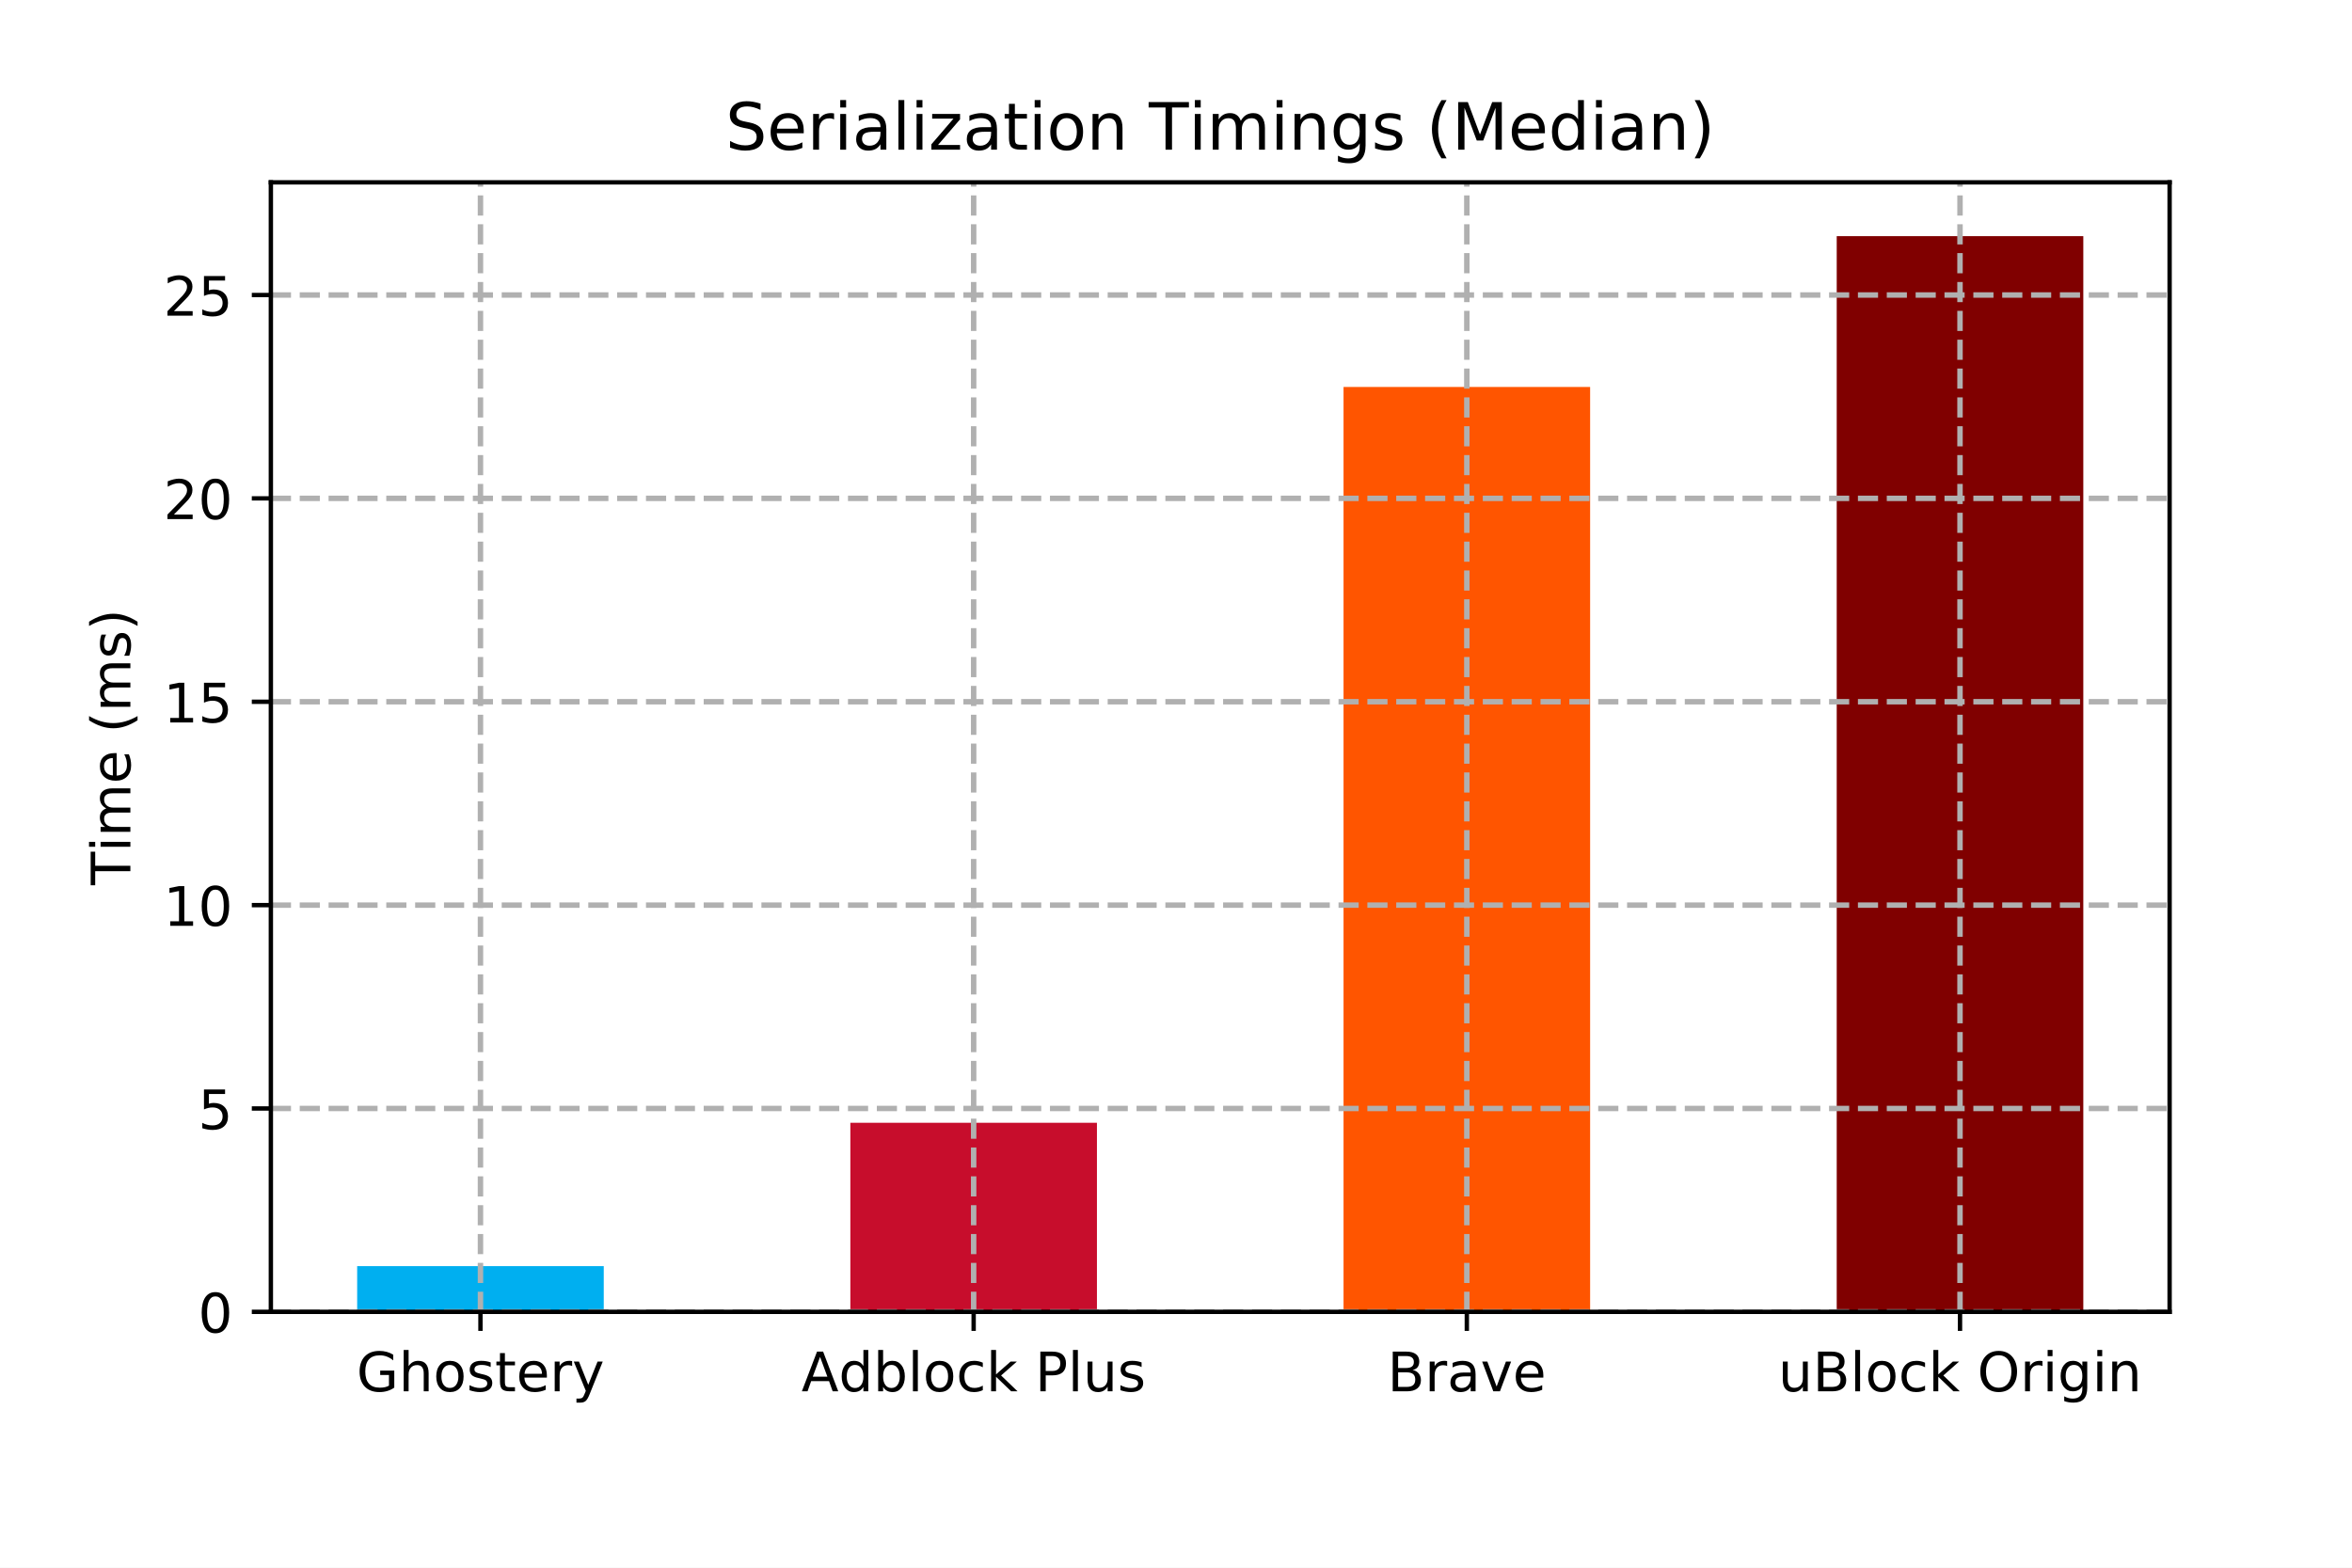
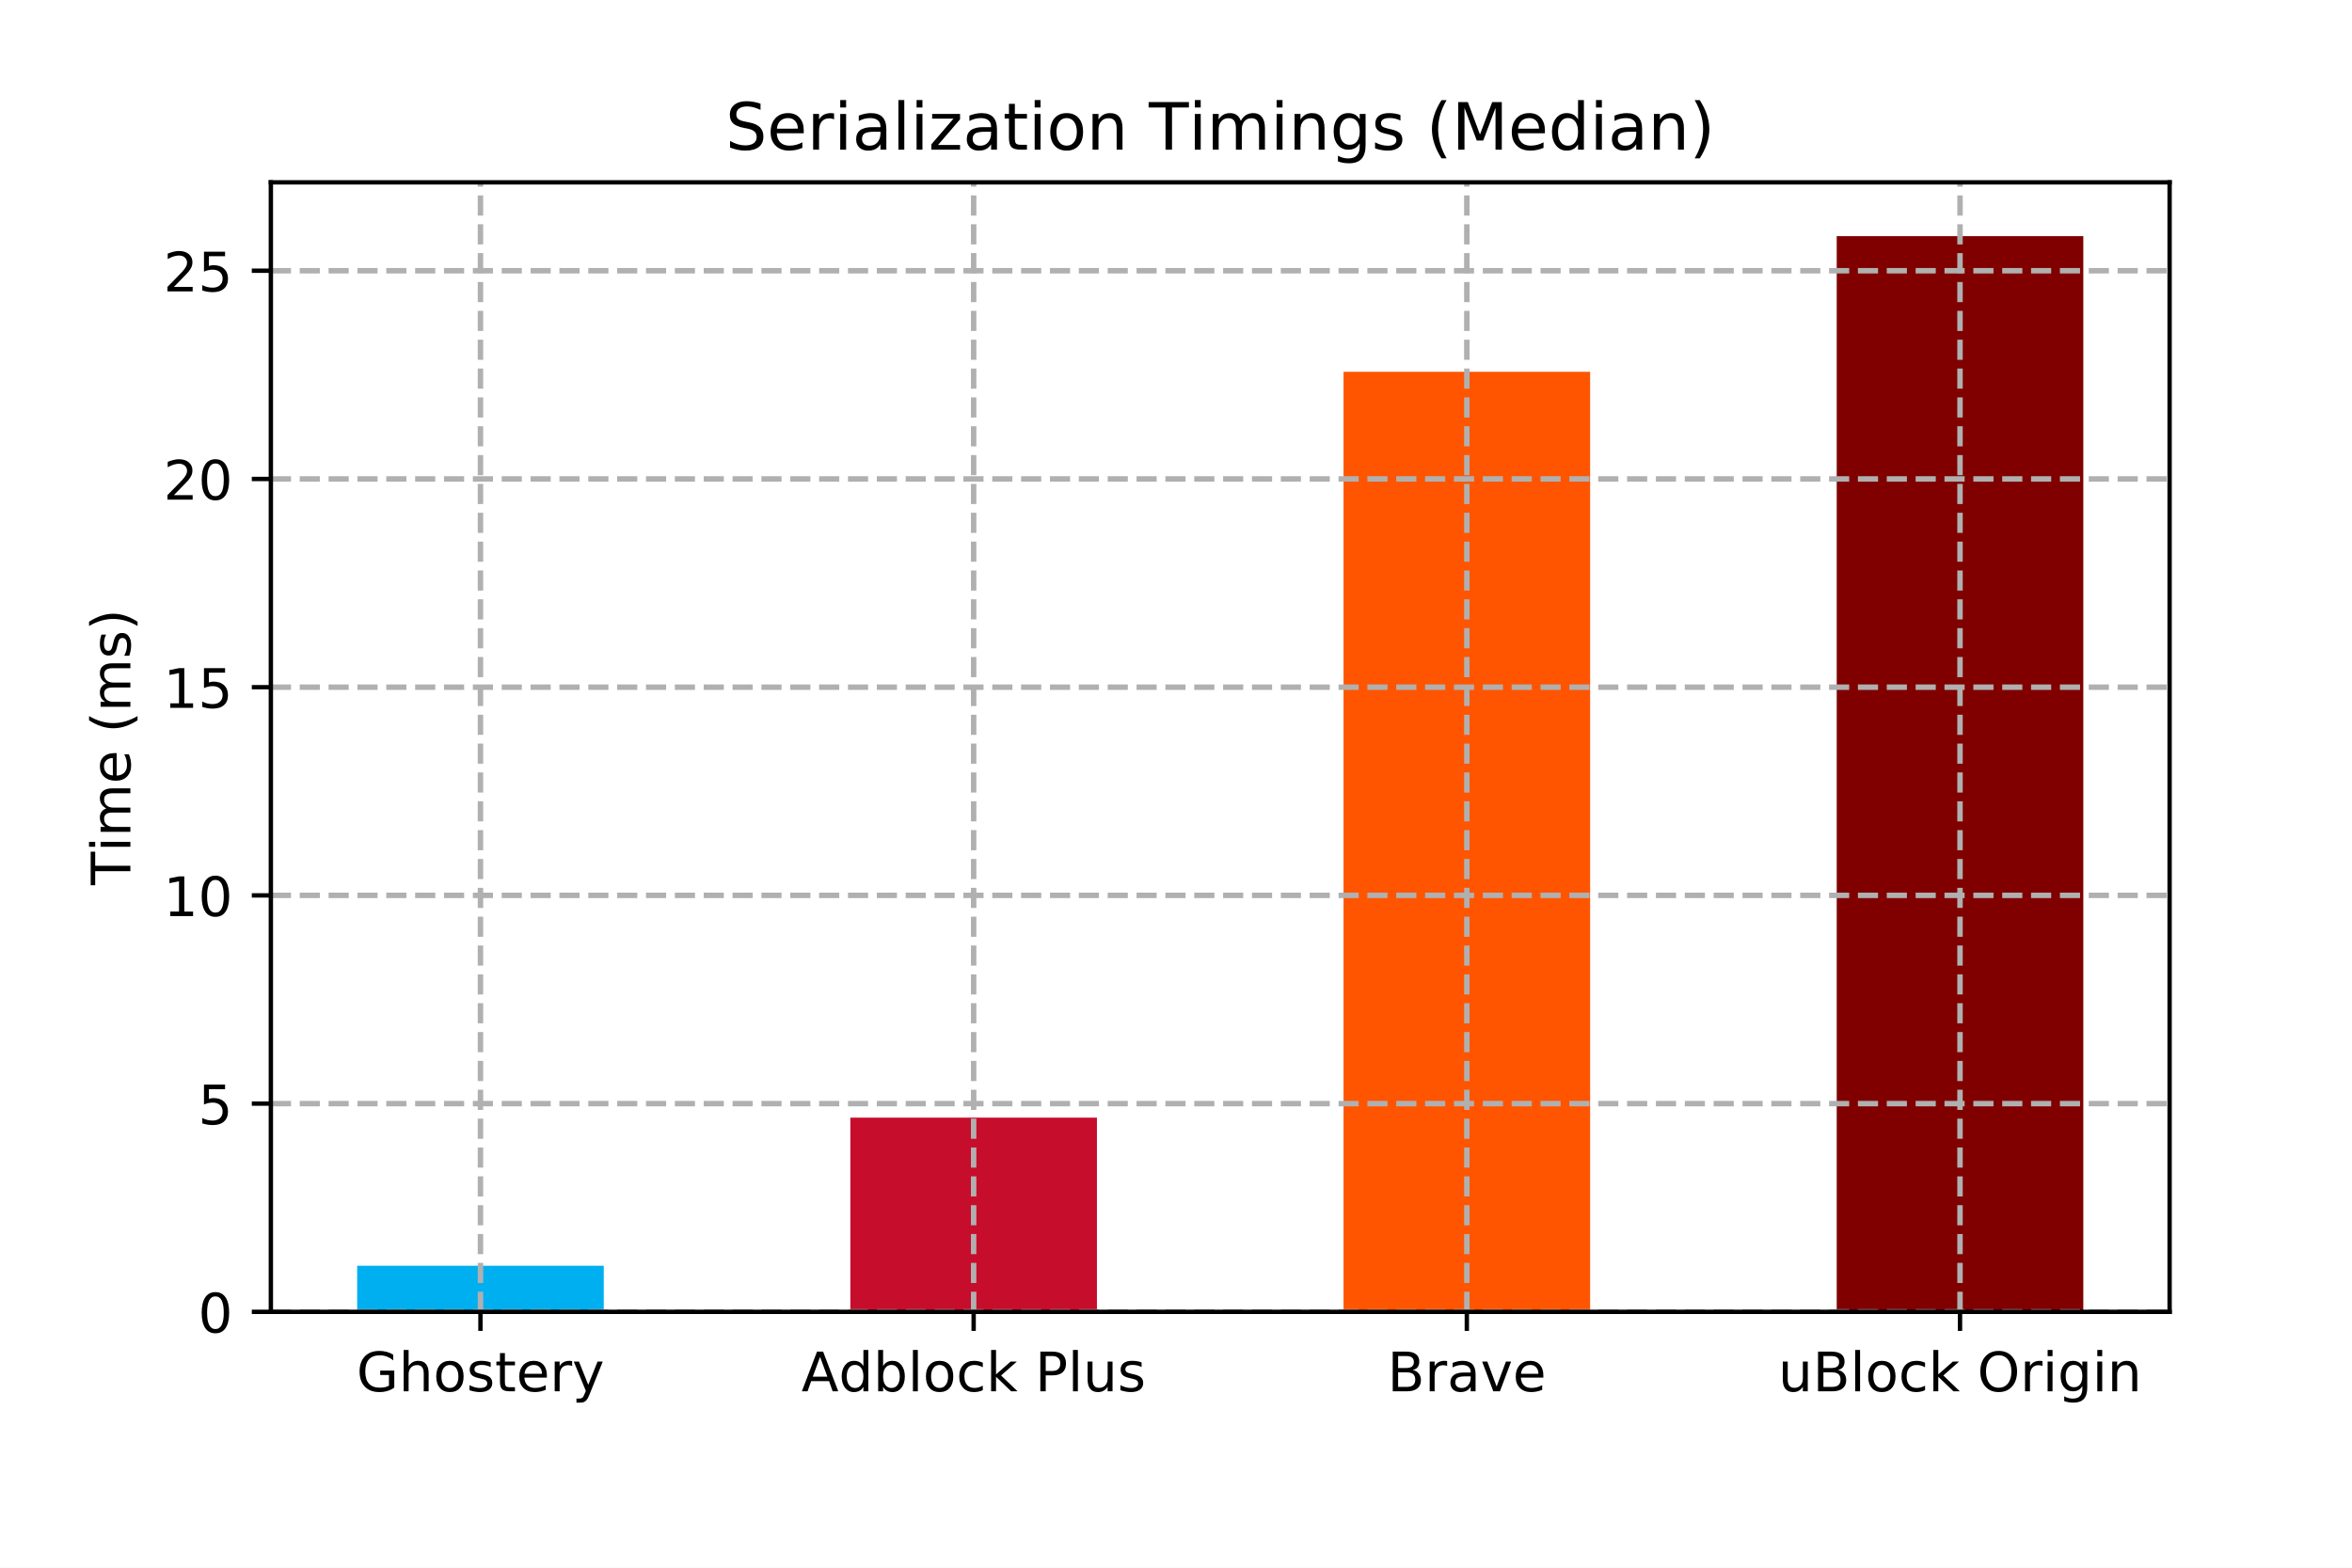
<svg xmlns="http://www.w3.org/2000/svg" xmlns:xlink="http://www.w3.org/1999/xlink" height="288pt" version="1.1" viewBox="0 0 432 288" width="432pt">
  <defs>
    <style type="text/css">
*{stroke-linecap:butt;stroke-linejoin:round;}
  </style>
  </defs>
  <g id="figure_1">
    <g id="patch_1">
      <path d="M 0 288  L 432 288  L 432 0  L 0 0  z " style="fill:#ffffff;" />
    </g>
    <g id="axes_1">
      <g id="patch_2">
        <path d="M 49.75 241  L 398.5 241  L 398.5 33.5  L 49.75 33.5  z " style="fill:#ffffff;" />
      </g>
      <g id="patch_3">
-         <path clip-path="url(#p0d533e120e)" d="M 65.602 241  L 110.894 241  L 110.894 232.597  L 65.602 232.597  z " style="fill:#00aff0;" />
+         <path clip-path="url(#p3ca92e877d)" d="M 65.602 241  L 110.894 241  L 110.894 232.537  L 65.602 232.537  z " style="fill:#00aff0;" />
      </g>
      <g id="patch_4">
-         <path clip-path="url(#p0d533e120e)" d="M 156.187 241  L 201.479 241  L 201.479 206.265  L 156.187 206.265  z " style="fill:#c70d2c;" />
+         <path clip-path="url(#p3ca92e877d)" d="M 156.187 241  L 201.479 241  L 201.479 205.325  L 156.187 205.325  z " style="fill:#c70d2c;" />
      </g>
      <g id="patch_5">
-         <path clip-path="url(#p0d533e120e)" d="M 246.771 241  L 292.063 241  L 292.063 71.087  L 246.771 71.087  z " style="fill:#ff5500;" />
+         <path clip-path="url(#p3ca92e877d)" d="M 246.771 241  L 292.063 241  L 292.063 68.305  L 246.771 68.305  z " style="fill:#ff5500;" />
      </g>
      <g id="patch_6">
-         <path clip-path="url(#p0d533e120e)" d="M 337.356 241  L 382.648 241  L 382.648 43.381  L 337.356 43.381  z " style="fill:#800000;" />
+         <path clip-path="url(#p3ca92e877d)" d="M 337.356 241  L 382.648 241  L 382.648 43.381  L 337.356 43.381  z " style="fill:#800000;" />
      </g>
      <g id="matplotlib.axis_1">
        <g id="xtick_1">
          <g id="line2d_1">
-             <path clip-path="url(#p0d533e120e)" d="M 88.248 241  L 88.248 33.5  " style="fill:none;stroke:#b0b0b0;stroke-dasharray:3.7,1.6;stroke-dashoffset:0;" />
+             <path clip-path="url(#p3ca92e877d)" d="M 88.248 241  L 88.248 33.5  " style="fill:none;stroke:#b0b0b0;stroke-dasharray:3.7,1.6;stroke-dashoffset:0;" />
          </g>
          <g id="line2d_2">
            <defs>
-               <path d="M 0 0  L 0 3.5  " id="m488ea4b792" style="stroke:#000000;stroke-width:0.8;" />
-             </defs>
-             <g>
-               <use style="stroke:#000000;stroke-width:0.8;" x="88.248" xlink:href="#m488ea4b792" y="241" />
+               <path d="M 0 0  L 0 3.5  " id="m339698149e" style="stroke:#000000;stroke-width:0.8;" />
+             </defs>
+             <g>
+               <use style="stroke:#000000;stroke-width:0.8;" x="88.248" xlink:href="#m339698149e" y="241" />
            </g>
          </g>
          <g id="text_1">
            <defs>
              <path d="M 59.516 10.406  L 59.516 29.984  L 43.406 29.984  L 43.406 38.094  L 69.281 38.094  L 69.281 6.781  Q 63.578 2.734 56.688 0.656  Q 49.812 -1.422 42 -1.422  Q 24.906 -1.422 15.25 8.562  Q 5.609 18.562 5.609 36.375  Q 5.609 54.25 15.25 64.234  Q 24.906 74.219 42 74.219  Q 49.125 74.219 55.547 72.453  Q 61.969 70.703 67.391 67.281  L 67.391 56.781  Q 61.922 61.422 55.766 63.766  Q 49.609 66.109 42.828 66.109  Q 29.438 66.109 22.719 58.641  Q 16.016 51.172 16.016 36.375  Q 16.016 21.625 22.719 14.156  Q 29.438 6.688 42.828 6.688  Q 48.047 6.688 52.141 7.594  Q 56.25 8.5 59.516 10.406  z " id="DejaVuSans-71" />
              <path d="M 54.891 33.016  L 54.891 0  L 45.906 0  L 45.906 32.719  Q 45.906 40.484 42.875 44.328  Q 39.844 48.188 33.797 48.188  Q 26.516 48.188 22.312 43.547  Q 18.109 38.922 18.109 30.906  L 18.109 0  L 9.078 0  L 9.078 75.984  L 18.109 75.984  L 18.109 46.188  Q 21.344 51.125 25.703 53.562  Q 30.078 56 35.797 56  Q 45.219 56 50.047 50.172  Q 54.891 44.344 54.891 33.016  z " id="DejaVuSans-104" />
              <path d="M 30.609 48.391  Q 23.391 48.391 19.188 42.75  Q 14.984 37.109 14.984 27.297  Q 14.984 17.484 19.156 11.844  Q 23.344 6.203 30.609 6.203  Q 37.797 6.203 41.984 11.859  Q 46.188 17.531 46.188 27.297  Q 46.188 37.016 41.984 42.703  Q 37.797 48.391 30.609 48.391  z M 30.609 56  Q 42.328 56 49.016 48.375  Q 55.719 40.766 55.719 27.297  Q 55.719 13.875 49.016 6.219  Q 42.328 -1.422 30.609 -1.422  Q 18.844 -1.422 12.172 6.219  Q 5.516 13.875 5.516 27.297  Q 5.516 40.766 12.172 48.375  Q 18.844 56 30.609 56  z " id="DejaVuSans-111" />
              <path d="M 44.281 53.078  L 44.281 44.578  Q 40.484 46.531 36.375 47.5  Q 32.281 48.484 27.875 48.484  Q 21.188 48.484 17.844 46.438  Q 14.5 44.391 14.5 40.281  Q 14.5 37.156 16.891 35.375  Q 19.281 33.594 26.516 31.984  L 29.594 31.297  Q 39.156 29.25 43.188 25.516  Q 47.219 21.781 47.219 15.094  Q 47.219 7.469 41.188 3.016  Q 35.156 -1.422 24.609 -1.422  Q 20.219 -1.422 15.453 -0.562  Q 10.688 0.297 5.422 2  L 5.422 11.281  Q 10.406 8.688 15.234 7.391  Q 20.062 6.109 24.812 6.109  Q 31.156 6.109 34.562 8.281  Q 37.984 10.453 37.984 14.406  Q 37.984 18.062 35.516 20.016  Q 33.062 21.969 24.703 23.781  L 21.578 24.516  Q 13.234 26.266 9.516 29.906  Q 5.812 33.547 5.812 39.891  Q 5.812 47.609 11.281 51.797  Q 16.75 56 26.812 56  Q 31.781 56 36.172 55.266  Q 40.578 54.547 44.281 53.078  z " id="DejaVuSans-115" />
              <path d="M 18.312 70.219  L 18.312 54.688  L 36.812 54.688  L 36.812 47.703  L 18.312 47.703  L 18.312 18.016  Q 18.312 11.328 20.141 9.422  Q 21.969 7.516 27.594 7.516  L 36.812 7.516  L 36.812 0  L 27.594 0  Q 17.188 0 13.234 3.875  Q 9.281 7.766 9.281 18.016  L 9.281 47.703  L 2.688 47.703  L 2.688 54.688  L 9.281 54.688  L 9.281 70.219  z " id="DejaVuSans-116" />
              <path d="M 56.203 29.594  L 56.203 25.203  L 14.891 25.203  Q 15.484 15.922 20.484 11.062  Q 25.484 6.203 34.422 6.203  Q 39.594 6.203 44.453 7.469  Q 49.312 8.734 54.109 11.281  L 54.109 2.781  Q 49.266 0.734 44.188 -0.344  Q 39.109 -1.422 33.891 -1.422  Q 20.797 -1.422 13.156 6.188  Q 5.516 13.812 5.516 26.812  Q 5.516 40.234 12.766 48.109  Q 20.016 56 32.328 56  Q 43.359 56 49.781 48.891  Q 56.203 41.797 56.203 29.594  z M 47.219 32.234  Q 47.125 39.594 43.094 43.984  Q 39.062 48.391 32.422 48.391  Q 24.906 48.391 20.391 44.141  Q 15.875 39.891 15.188 32.172  z " id="DejaVuSans-101" />
              <path d="M 41.109 46.297  Q 39.594 47.172 37.812 47.578  Q 36.031 48 33.891 48  Q 26.266 48 22.188 43.047  Q 18.109 38.094 18.109 28.812  L 18.109 0  L 9.078 0  L 9.078 54.688  L 18.109 54.688  L 18.109 46.188  Q 20.953 51.172 25.484 53.578  Q 30.031 56 36.531 56  Q 37.453 56 38.578 55.875  Q 39.703 55.766 41.062 55.516  z " id="DejaVuSans-114" />
              <path d="M 32.172 -5.078  Q 28.375 -14.844 24.75 -17.812  Q 21.141 -20.797 15.094 -20.797  L 7.906 -20.797  L 7.906 -13.281  L 13.188 -13.281  Q 16.891 -13.281 18.938 -11.516  Q 21 -9.766 23.484 -3.219  L 25.094 0.875  L 2.984 54.688  L 12.5 54.688  L 29.594 11.922  L 46.688 54.688  L 56.203 54.688  z " id="DejaVuSans-121" />
            </defs>
            <g transform="translate(65.48978 255.5984)scale(0.1 -0.1)">
              <use xlink:href="#DejaVuSans-71" />
              <use x="77.49" xlink:href="#DejaVuSans-104" />
              <use x="140.869" xlink:href="#DejaVuSans-111" />
              <use x="202.051" xlink:href="#DejaVuSans-115" />
              <use x="254.15" xlink:href="#DejaVuSans-116" />
              <use x="293.359" xlink:href="#DejaVuSans-101" />
              <use x="354.883" xlink:href="#DejaVuSans-114" />
              <use x="395.996" xlink:href="#DejaVuSans-121" />
            </g>
          </g>
        </g>
        <g id="xtick_2">
          <g id="line2d_3">
-             <path clip-path="url(#p0d533e120e)" d="M 178.833 241  L 178.833 33.5  " style="fill:none;stroke:#b0b0b0;stroke-dasharray:3.7,1.6;stroke-dashoffset:0;" />
+             <path clip-path="url(#p3ca92e877d)" d="M 178.833 241  L 178.833 33.5  " style="fill:none;stroke:#b0b0b0;stroke-dasharray:3.7,1.6;stroke-dashoffset:0;" />
          </g>
          <g id="line2d_4">
            <g>
-               <use style="stroke:#000000;stroke-width:0.8;" x="178.833" xlink:href="#m488ea4b792" y="241" />
+               <use style="stroke:#000000;stroke-width:0.8;" x="178.833" xlink:href="#m339698149e" y="241" />
            </g>
          </g>
          <g id="text_2">
            <defs>
              <path d="M 34.188 63.188  L 20.797 26.906  L 47.609 26.906  z M 28.609 72.906  L 39.797 72.906  L 67.578 0  L 57.328 0  L 50.688 18.703  L 17.828 18.703  L 11.188 0  L 0.781 0  z " id="DejaVuSans-65" />
              <path d="M 45.406 46.391  L 45.406 75.984  L 54.391 75.984  L 54.391 0  L 45.406 0  L 45.406 8.203  Q 42.578 3.328 38.25 0.953  Q 33.938 -1.422 27.875 -1.422  Q 17.969 -1.422 11.734 6.484  Q 5.516 14.406 5.516 27.297  Q 5.516 40.188 11.734 48.094  Q 17.969 56 27.875 56  Q 33.938 56 38.25 53.625  Q 42.578 51.266 45.406 46.391  z M 14.797 27.297  Q 14.797 17.391 18.875 11.75  Q 22.953 6.109 30.078 6.109  Q 37.203 6.109 41.297 11.75  Q 45.406 17.391 45.406 27.297  Q 45.406 37.203 41.297 42.844  Q 37.203 48.484 30.078 48.484  Q 22.953 48.484 18.875 42.844  Q 14.797 37.203 14.797 27.297  z " id="DejaVuSans-100" />
              <path d="M 48.688 27.297  Q 48.688 37.203 44.609 42.844  Q 40.531 48.484 33.406 48.484  Q 26.266 48.484 22.188 42.844  Q 18.109 37.203 18.109 27.297  Q 18.109 17.391 22.188 11.75  Q 26.266 6.109 33.406 6.109  Q 40.531 6.109 44.609 11.75  Q 48.688 17.391 48.688 27.297  z M 18.109 46.391  Q 20.953 51.266 25.266 53.625  Q 29.594 56 35.594 56  Q 45.562 56 51.781 48.094  Q 58.016 40.188 58.016 27.297  Q 58.016 14.406 51.781 6.484  Q 45.562 -1.422 35.594 -1.422  Q 29.594 -1.422 25.266 0.953  Q 20.953 3.328 18.109 8.203  L 18.109 0  L 9.078 0  L 9.078 75.984  L 18.109 75.984  z " id="DejaVuSans-98" />
              <path d="M 9.422 75.984  L 18.406 75.984  L 18.406 0  L 9.422 0  z " id="DejaVuSans-108" />
              <path d="M 48.781 52.594  L 48.781 44.188  Q 44.969 46.297 41.141 47.344  Q 37.312 48.391 33.406 48.391  Q 24.656 48.391 19.812 42.844  Q 14.984 37.312 14.984 27.297  Q 14.984 17.281 19.812 11.734  Q 24.656 6.203 33.406 6.203  Q 37.312 6.203 41.141 7.25  Q 44.969 8.297 48.781 10.406  L 48.781 2.094  Q 45.016 0.344 40.984 -0.531  Q 36.969 -1.422 32.422 -1.422  Q 20.062 -1.422 12.781 6.344  Q 5.516 14.109 5.516 27.297  Q 5.516 40.672 12.859 48.328  Q 20.219 56 33.016 56  Q 37.156 56 41.109 55.141  Q 45.062 54.297 48.781 52.594  z " id="DejaVuSans-99" />
              <path d="M 9.078 75.984  L 18.109 75.984  L 18.109 31.109  L 44.922 54.688  L 56.391 54.688  L 27.391 29.109  L 57.625 0  L 45.906 0  L 18.109 26.703  L 18.109 0  L 9.078 0  z " id="DejaVuSans-107" />
              <path id="DejaVuSans-32" />
              <path d="M 19.672 64.797  L 19.672 37.406  L 32.078 37.406  Q 38.969 37.406 42.719 40.969  Q 46.484 44.531 46.484 51.125  Q 46.484 57.672 42.719 61.234  Q 38.969 64.797 32.078 64.797  z M 9.812 72.906  L 32.078 72.906  Q 44.344 72.906 50.609 67.359  Q 56.891 61.812 56.891 51.125  Q 56.891 40.328 50.609 34.812  Q 44.344 29.297 32.078 29.297  L 19.672 29.297  L 19.672 0  L 9.812 0  z " id="DejaVuSans-80" />
              <path d="M 8.5 21.578  L 8.5 54.688  L 17.484 54.688  L 17.484 21.922  Q 17.484 14.156 20.5 10.266  Q 23.531 6.391 29.594 6.391  Q 36.859 6.391 41.078 11.031  Q 45.312 15.672 45.312 23.688  L 45.312 54.688  L 54.297 54.688  L 54.297 0  L 45.312 0  L 45.312 8.406  Q 42.047 3.422 37.719 1  Q 33.406 -1.422 27.688 -1.422  Q 18.266 -1.422 13.375 4.438  Q 8.5 10.297 8.5 21.578  z M 31.109 56  z " id="DejaVuSans-117" />
            </defs>
            <g transform="translate(147.2054 255.5984)scale(0.1 -0.1)">
              <use xlink:href="#DejaVuSans-65" />
              <use x="68.393" xlink:href="#DejaVuSans-100" />
              <use x="131.869" xlink:href="#DejaVuSans-98" />
              <use x="195.346" xlink:href="#DejaVuSans-108" />
              <use x="223.129" xlink:href="#DejaVuSans-111" />
              <use x="284.311" xlink:href="#DejaVuSans-99" />
              <use x="339.291" xlink:href="#DejaVuSans-107" />
              <use x="397.201" xlink:href="#DejaVuSans-32" />
              <use x="428.988" xlink:href="#DejaVuSans-80" />
              <use x="489.291" xlink:href="#DejaVuSans-108" />
              <use x="517.074" xlink:href="#DejaVuSans-117" />
              <use x="580.453" xlink:href="#DejaVuSans-115" />
            </g>
          </g>
        </g>
        <g id="xtick_3">
          <g id="line2d_5">
-             <path clip-path="url(#p0d533e120e)" d="M 269.417 241  L 269.417 33.5  " style="fill:none;stroke:#b0b0b0;stroke-dasharray:3.7,1.6;stroke-dashoffset:0;" />
+             <path clip-path="url(#p3ca92e877d)" d="M 269.417 241  L 269.417 33.5  " style="fill:none;stroke:#b0b0b0;stroke-dasharray:3.7,1.6;stroke-dashoffset:0;" />
          </g>
          <g id="line2d_6">
            <g>
-               <use style="stroke:#000000;stroke-width:0.8;" x="269.417" xlink:href="#m488ea4b792" y="241" />
+               <use style="stroke:#000000;stroke-width:0.8;" x="269.417" xlink:href="#m339698149e" y="241" />
            </g>
          </g>
          <g id="text_3">
            <defs>
              <path d="M 19.672 34.812  L 19.672 8.109  L 35.5 8.109  Q 43.453 8.109 47.281 11.406  Q 51.125 14.703 51.125 21.484  Q 51.125 28.328 47.281 31.562  Q 43.453 34.812 35.5 34.812  z M 19.672 64.797  L 19.672 42.828  L 34.281 42.828  Q 41.5 42.828 45.031 45.531  Q 48.578 48.25 48.578 53.812  Q 48.578 59.328 45.031 62.062  Q 41.5 64.797 34.281 64.797  z M 9.812 72.906  L 35.016 72.906  Q 46.297 72.906 52.391 68.219  Q 58.5 63.531 58.5 54.891  Q 58.5 48.188 55.375 44.234  Q 52.25 40.281 46.188 39.312  Q 53.469 37.75 57.5 32.781  Q 61.531 27.828 61.531 20.406  Q 61.531 10.641 54.891 5.312  Q 48.25 0 35.984 0  L 9.812 0  z " id="DejaVuSans-66" />
              <path d="M 34.281 27.484  Q 23.391 27.484 19.188 25  Q 14.984 22.516 14.984 16.5  Q 14.984 11.719 18.141 8.906  Q 21.297 6.109 26.703 6.109  Q 34.188 6.109 38.703 11.406  Q 43.219 16.703 43.219 25.484  L 43.219 27.484  z M 52.203 31.203  L 52.203 0  L 43.219 0  L 43.219 8.297  Q 40.141 3.328 35.547 0.953  Q 30.953 -1.422 24.312 -1.422  Q 15.922 -1.422 10.953 3.297  Q 6 8.016 6 15.922  Q 6 25.141 12.172 29.828  Q 18.359 34.516 30.609 34.516  L 43.219 34.516  L 43.219 35.406  Q 43.219 41.609 39.141 45  Q 35.062 48.391 27.688 48.391  Q 23 48.391 18.547 47.266  Q 14.109 46.141 10.016 43.891  L 10.016 52.203  Q 14.938 54.109 19.578 55.047  Q 24.219 56 28.609 56  Q 40.484 56 46.344 49.844  Q 52.203 43.703 52.203 31.203  z " id="DejaVuSans-97" />
              <path d="M 2.984 54.688  L 12.5 54.688  L 29.594 8.797  L 46.688 54.688  L 56.203 54.688  L 35.688 0  L 23.484 0  z " id="DejaVuSans-118" />
            </defs>
            <g transform="translate(254.8313 255.5984)scale(0.1 -0.1)">
              <use xlink:href="#DejaVuSans-66" />
              <use x="68.604" xlink:href="#DejaVuSans-114" />
              <use x="109.717" xlink:href="#DejaVuSans-97" />
              <use x="170.996" xlink:href="#DejaVuSans-118" />
              <use x="230.176" xlink:href="#DejaVuSans-101" />
            </g>
          </g>
        </g>
        <g id="xtick_4">
          <g id="line2d_7">
-             <path clip-path="url(#p0d533e120e)" d="M 360.002 241  L 360.002 33.5  " style="fill:none;stroke:#b0b0b0;stroke-dasharray:3.7,1.6;stroke-dashoffset:0;" />
+             <path clip-path="url(#p3ca92e877d)" d="M 360.002 241  L 360.002 33.5  " style="fill:none;stroke:#b0b0b0;stroke-dasharray:3.7,1.6;stroke-dashoffset:0;" />
          </g>
          <g id="line2d_8">
            <g>
-               <use style="stroke:#000000;stroke-width:0.8;" x="360.002" xlink:href="#m488ea4b792" y="241" />
+               <use style="stroke:#000000;stroke-width:0.8;" x="360.002" xlink:href="#m339698149e" y="241" />
            </g>
          </g>
          <g id="text_4">
            <defs>
              <path d="M 39.406 66.219  Q 28.656 66.219 22.328 58.203  Q 16.016 50.203 16.016 36.375  Q 16.016 22.609 22.328 14.594  Q 28.656 6.594 39.406 6.594  Q 50.141 6.594 56.422 14.594  Q 62.703 22.609 62.703 36.375  Q 62.703 50.203 56.422 58.203  Q 50.141 66.219 39.406 66.219  z M 39.406 74.219  Q 54.734 74.219 63.906 63.938  Q 73.094 53.656 73.094 36.375  Q 73.094 19.141 63.906 8.859  Q 54.734 -1.422 39.406 -1.422  Q 24.031 -1.422 14.812 8.828  Q 5.609 19.094 5.609 36.375  Q 5.609 53.656 14.812 63.938  Q 24.031 74.219 39.406 74.219  z " id="DejaVuSans-79" />
              <path d="M 9.422 54.688  L 18.406 54.688  L 18.406 0  L 9.422 0  z M 9.422 75.984  L 18.406 75.984  L 18.406 64.594  L 9.422 64.594  z " id="DejaVuSans-105" />
              <path d="M 45.406 27.984  Q 45.406 37.75 41.375 43.109  Q 37.359 48.484 30.078 48.484  Q 22.859 48.484 18.828 43.109  Q 14.797 37.75 14.797 27.984  Q 14.797 18.266 18.828 12.891  Q 22.859 7.516 30.078 7.516  Q 37.359 7.516 41.375 12.891  Q 45.406 18.266 45.406 27.984  z M 54.391 6.781  Q 54.391 -7.172 48.188 -13.984  Q 42 -20.797 29.203 -20.797  Q 24.469 -20.797 20.266 -20.094  Q 16.062 -19.391 12.109 -17.922  L 12.109 -9.188  Q 16.062 -11.328 19.922 -12.344  Q 23.781 -13.375 27.781 -13.375  Q 36.625 -13.375 41.016 -8.766  Q 45.406 -4.156 45.406 5.172  L 45.406 9.625  Q 42.625 4.781 38.281 2.391  Q 33.938 0 27.875 0  Q 17.828 0 11.672 7.656  Q 5.516 15.328 5.516 27.984  Q 5.516 40.672 11.672 48.328  Q 17.828 56 27.875 56  Q 33.938 56 38.281 53.609  Q 42.625 51.219 45.406 46.391  L 45.406 54.688  L 54.391 54.688  z " id="DejaVuSans-103" />
              <path d="M 54.891 33.016  L 54.891 0  L 45.906 0  L 45.906 32.719  Q 45.906 40.484 42.875 44.328  Q 39.844 48.188 33.797 48.188  Q 26.516 48.188 22.312 43.547  Q 18.109 38.922 18.109 30.906  L 18.109 0  L 9.078 0  L 9.078 54.688  L 18.109 54.688  L 18.109 46.188  Q 21.344 51.125 25.703 53.562  Q 30.078 56 35.797 56  Q 45.219 56 50.047 50.172  Q 54.891 44.344 54.891 33.016  z " id="DejaVuSans-110" />
            </defs>
            <g transform="translate(326.6079 255.5984)scale(0.1 -0.1)">
              <use xlink:href="#DejaVuSans-117" />
              <use x="63.379" xlink:href="#DejaVuSans-66" />
              <use x="131.982" xlink:href="#DejaVuSans-108" />
              <use x="159.766" xlink:href="#DejaVuSans-111" />
              <use x="220.947" xlink:href="#DejaVuSans-99" />
              <use x="275.928" xlink:href="#DejaVuSans-107" />
              <use x="333.838" xlink:href="#DejaVuSans-32" />
              <use x="365.625" xlink:href="#DejaVuSans-79" />
              <use x="444.336" xlink:href="#DejaVuSans-114" />
              <use x="485.449" xlink:href="#DejaVuSans-105" />
              <use x="513.232" xlink:href="#DejaVuSans-103" />
              <use x="576.709" xlink:href="#DejaVuSans-105" />
              <use x="604.492" xlink:href="#DejaVuSans-110" />
            </g>
          </g>
        </g>
      </g>
      <g id="matplotlib.axis_2">
        <g id="ytick_1">
          <g id="line2d_9">
-             <path clip-path="url(#p0d533e120e)" d="M 49.75 241  L 398.5 241  " style="fill:none;stroke:#b0b0b0;stroke-dasharray:3.7,1.6;stroke-dashoffset:0;" />
+             <path clip-path="url(#p3ca92e877d)" d="M 49.75 241  L 398.5 241  " style="fill:none;stroke:#b0b0b0;stroke-dasharray:3.7,1.6;stroke-dashoffset:0;" />
          </g>
          <g id="line2d_10">
            <defs>
-               <path d="M 0 0  L -3.5 0  " id="mf327049a76" style="stroke:#000000;stroke-width:0.8;" />
-             </defs>
-             <g>
-               <use style="stroke:#000000;stroke-width:0.8;" x="49.75" xlink:href="#mf327049a76" y="241" />
+               <path d="M 0 0  L -3.5 0  " id="m957c755ff0" style="stroke:#000000;stroke-width:0.8;" />
+             </defs>
+             <g>
+               <use style="stroke:#000000;stroke-width:0.8;" x="49.75" xlink:href="#m957c755ff0" y="241" />
            </g>
          </g>
          <g id="text_5">
            <defs>
              <path d="M 31.781 66.406  Q 24.172 66.406 20.328 58.906  Q 16.5 51.422 16.5 36.375  Q 16.5 21.391 20.328 13.891  Q 24.172 6.391 31.781 6.391  Q 39.453 6.391 43.281 13.891  Q 47.125 21.391 47.125 36.375  Q 47.125 51.422 43.281 58.906  Q 39.453 66.406 31.781 66.406  z M 31.781 74.219  Q 44.047 74.219 50.516 64.516  Q 56.984 54.828 56.984 36.375  Q 56.984 17.969 50.516 8.266  Q 44.047 -1.422 31.781 -1.422  Q 19.531 -1.422 13.062 8.266  Q 6.594 17.969 6.594 36.375  Q 6.594 54.828 13.062 64.516  Q 19.531 74.219 31.781 74.219  z " id="DejaVuSans-48" />
            </defs>
            <g transform="translate(36.3875 244.7992)scale(0.1 -0.1)">
              <use xlink:href="#DejaVuSans-48" />
            </g>
          </g>
        </g>
        <g id="ytick_2">
          <g id="line2d_11">
-             <path clip-path="url(#p0d533e120e)" d="M 49.75 203.639  L 398.5 203.639  " style="fill:none;stroke:#b0b0b0;stroke-dasharray:3.7,1.6;stroke-dashoffset:0;" />
+             <path clip-path="url(#p3ca92e877d)" d="M 49.75 202.747  L 398.5 202.747  " style="fill:none;stroke:#b0b0b0;stroke-dasharray:3.7,1.6;stroke-dashoffset:0;" />
          </g>
          <g id="line2d_12">
            <g>
-               <use style="stroke:#000000;stroke-width:0.8;" x="49.75" xlink:href="#mf327049a76" y="203.639" />
+               <use style="stroke:#000000;stroke-width:0.8;" x="49.75" xlink:href="#m957c755ff0" y="202.747" />
            </g>
          </g>
          <g id="text_6">
            <defs>
              <path d="M 10.797 72.906  L 49.516 72.906  L 49.516 64.594  L 19.828 64.594  L 19.828 46.734  Q 21.969 47.469 24.109 47.828  Q 26.266 48.188 28.422 48.188  Q 40.625 48.188 47.75 41.5  Q 54.891 34.812 54.891 23.391  Q 54.891 11.625 47.562 5.094  Q 40.234 -1.422 26.906 -1.422  Q 22.312 -1.422 17.547 -0.641  Q 12.797 0.141 7.719 1.703  L 7.719 11.625  Q 12.109 9.234 16.797 8.062  Q 21.484 6.891 26.703 6.891  Q 35.156 6.891 40.078 11.328  Q 45.016 15.766 45.016 23.391  Q 45.016 31 40.078 35.438  Q 35.156 39.891 26.703 39.891  Q 22.75 39.891 18.812 39.016  Q 14.891 38.141 10.797 36.281  z " id="DejaVuSans-53" />
            </defs>
-             <g transform="translate(36.3875 207.4387)scale(0.1 -0.1)">
+             <g transform="translate(36.3875 206.5459)scale(0.1 -0.1)">
              <use xlink:href="#DejaVuSans-53" />
            </g>
          </g>
        </g>
        <g id="ytick_3">
          <g id="line2d_13">
-             <path clip-path="url(#p0d533e120e)" d="M 49.75 166.279  L 398.5 166.279  " style="fill:none;stroke:#b0b0b0;stroke-dasharray:3.7,1.6;stroke-dashoffset:0;" />
+             <path clip-path="url(#p3ca92e877d)" d="M 49.75 164.493  L 398.5 164.493  " style="fill:none;stroke:#b0b0b0;stroke-dasharray:3.7,1.6;stroke-dashoffset:0;" />
          </g>
          <g id="line2d_14">
            <g>
-               <use style="stroke:#000000;stroke-width:0.8;" x="49.75" xlink:href="#mf327049a76" y="166.279" />
+               <use style="stroke:#000000;stroke-width:0.8;" x="49.75" xlink:href="#m957c755ff0" y="164.493" />
            </g>
          </g>
          <g id="text_7">
            <defs>
              <path d="M 12.406 8.297  L 28.516 8.297  L 28.516 63.922  L 10.984 60.406  L 10.984 69.391  L 28.422 72.906  L 38.281 72.906  L 38.281 8.297  L 54.391 8.297  L 54.391 0  L 12.406 0  z " id="DejaVuSans-49" />
            </defs>
-             <g transform="translate(30.025 170.0782)scale(0.1 -0.1)">
+             <g transform="translate(30.025 168.2926)scale(0.1 -0.1)">
              <use xlink:href="#DejaVuSans-49" />
              <use x="63.623" xlink:href="#DejaVuSans-48" />
            </g>
          </g>
        </g>
        <g id="ytick_4">
          <g id="line2d_15">
-             <path clip-path="url(#p0d533e120e)" d="M 49.75 128.918  L 398.5 128.918  " style="fill:none;stroke:#b0b0b0;stroke-dasharray:3.7,1.6;stroke-dashoffset:0;" />
+             <path clip-path="url(#p3ca92e877d)" d="M 49.75 126.24  L 398.5 126.24  " style="fill:none;stroke:#b0b0b0;stroke-dasharray:3.7,1.6;stroke-dashoffset:0;" />
          </g>
          <g id="line2d_16">
            <g>
-               <use style="stroke:#000000;stroke-width:0.8;" x="49.75" xlink:href="#mf327049a76" y="128.918" />
+               <use style="stroke:#000000;stroke-width:0.8;" x="49.75" xlink:href="#m957c755ff0" y="126.24" />
            </g>
          </g>
          <g id="text_8">
-             <g transform="translate(30.025 132.7176)scale(0.1 -0.1)">
+             <g transform="translate(30.025 130.0393)scale(0.1 -0.1)">
              <use xlink:href="#DejaVuSans-49" />
              <use x="63.623" xlink:href="#DejaVuSans-53" />
            </g>
          </g>
        </g>
        <g id="ytick_5">
          <g id="line2d_17">
-             <path clip-path="url(#p0d533e120e)" d="M 49.75 91.558  L 398.5 91.558  " style="fill:none;stroke:#b0b0b0;stroke-dasharray:3.7,1.6;stroke-dashoffset:0;" />
+             <path clip-path="url(#p3ca92e877d)" d="M 49.75 87.987  L 398.5 87.987  " style="fill:none;stroke:#b0b0b0;stroke-dasharray:3.7,1.6;stroke-dashoffset:0;" />
          </g>
          <g id="line2d_18">
            <g>
-               <use style="stroke:#000000;stroke-width:0.8;" x="49.75" xlink:href="#mf327049a76" y="91.558" />
+               <use style="stroke:#000000;stroke-width:0.8;" x="49.75" xlink:href="#m957c755ff0" y="87.987" />
            </g>
          </g>
          <g id="text_9">
            <defs>
              <path d="M 19.188 8.297  L 53.609 8.297  L 53.609 0  L 7.328 0  L 7.328 8.297  Q 12.938 14.109 22.625 23.891  Q 32.328 33.688 34.812 36.531  Q 39.547 41.844 41.422 45.531  Q 43.312 49.219 43.312 52.781  Q 43.312 58.594 39.234 62.25  Q 35.156 65.922 28.609 65.922  Q 23.969 65.922 18.812 64.312  Q 13.672 62.703 7.812 59.422  L 7.812 69.391  Q 13.766 71.781 18.938 73  Q 24.125 74.219 28.422 74.219  Q 39.75 74.219 46.484 68.547  Q 53.219 62.891 53.219 53.422  Q 53.219 48.922 51.531 44.891  Q 49.859 40.875 45.406 35.406  Q 44.188 33.984 37.641 27.219  Q 31.109 20.453 19.188 8.297  z " id="DejaVuSans-50" />
            </defs>
-             <g transform="translate(30.025 95.35711)scale(0.1 -0.1)">
+             <g transform="translate(30.025 91.78605)scale(0.1 -0.1)">
              <use xlink:href="#DejaVuSans-50" />
              <use x="63.623" xlink:href="#DejaVuSans-48" />
            </g>
          </g>
        </g>
        <g id="ytick_6">
          <g id="line2d_19">
-             <path clip-path="url(#p0d533e120e)" d="M 49.75 54.197  L 398.5 54.197  " style="fill:none;stroke:#b0b0b0;stroke-dasharray:3.7,1.6;stroke-dashoffset:0;" />
+             <path clip-path="url(#p3ca92e877d)" d="M 49.75 49.734  L 398.5 49.734  " style="fill:none;stroke:#b0b0b0;stroke-dasharray:3.7,1.6;stroke-dashoffset:0;" />
          </g>
          <g id="line2d_20">
            <g>
-               <use style="stroke:#000000;stroke-width:0.8;" x="49.75" xlink:href="#mf327049a76" y="54.197" />
+               <use style="stroke:#000000;stroke-width:0.8;" x="49.75" xlink:href="#m957c755ff0" y="49.734" />
            </g>
          </g>
          <g id="text_10">
-             <g transform="translate(30.025 57.99658)scale(0.1 -0.1)">
+             <g transform="translate(30.025 53.53275)scale(0.1 -0.1)">
              <use xlink:href="#DejaVuSans-50" />
              <use x="63.623" xlink:href="#DejaVuSans-53" />
            </g>
          </g>
        </g>
        <g id="text_11">
          <defs>
            <path d="M -0.297 72.906  L 61.375 72.906  L 61.375 64.594  L 35.5 64.594  L 35.5 0  L 25.594 0  L 25.594 64.594  L -0.297 64.594  z " id="DejaVuSans-84" />
            <path d="M 52 44.188  Q 55.375 50.25 60.062 53.125  Q 64.75 56 71.094 56  Q 79.641 56 84.281 50.016  Q 88.922 44.047 88.922 33.016  L 88.922 0  L 79.891 0  L 79.891 32.719  Q 79.891 40.578 77.094 44.375  Q 74.312 48.188 68.609 48.188  Q 61.625 48.188 57.562 43.547  Q 53.516 38.922 53.516 30.906  L 53.516 0  L 44.484 0  L 44.484 32.719  Q 44.484 40.625 41.703 44.406  Q 38.922 48.188 33.109 48.188  Q 26.219 48.188 22.156 43.531  Q 18.109 38.875 18.109 30.906  L 18.109 0  L 9.078 0  L 9.078 54.688  L 18.109 54.688  L 18.109 46.188  Q 21.188 51.219 25.484 53.609  Q 29.781 56 35.688 56  Q 41.656 56 45.828 52.969  Q 50 49.953 52 44.188  z " id="DejaVuSans-109" />
            <path d="M 31 75.875  Q 24.469 64.656 21.281 53.656  Q 18.109 42.672 18.109 31.391  Q 18.109 20.125 21.312 9.062  Q 24.516 -2 31 -13.188  L 23.188 -13.188  Q 15.875 -1.703 12.234 9.375  Q 8.594 20.453 8.594 31.391  Q 8.594 42.281 12.203 53.312  Q 15.828 64.359 23.188 75.875  z " id="DejaVuSans-40" />
            <path d="M 8.016 75.875  L 15.828 75.875  Q 23.141 64.359 26.781 53.312  Q 30.422 42.281 30.422 31.391  Q 30.422 20.453 26.781 9.375  Q 23.141 -1.703 15.828 -13.188  L 8.016 -13.188  Q 14.5 -2 17.703 9.062  Q 20.906 20.125 20.906 31.391  Q 20.906 42.672 17.703 53.656  Q 14.5 64.656 8.016 75.875  z " id="DejaVuSans-41" />
          </defs>
          <g transform="translate(23.94531 162.6031)rotate(-90)scale(0.1 -0.1)">
            <use xlink:href="#DejaVuSans-84" />
            <use x="61.037" xlink:href="#DejaVuSans-105" />
            <use x="88.82" xlink:href="#DejaVuSans-109" />
            <use x="186.232" xlink:href="#DejaVuSans-101" />
            <use x="247.756" xlink:href="#DejaVuSans-32" />
            <use x="279.543" xlink:href="#DejaVuSans-40" />
            <use x="318.557" xlink:href="#DejaVuSans-109" />
            <use x="415.969" xlink:href="#DejaVuSans-115" />
            <use x="468.068" xlink:href="#DejaVuSans-41" />
          </g>
        </g>
      </g>
      <g id="patch_7">
        <path d="M 49.75 241  L 49.75 33.5  " style="fill:none;stroke:#000000;stroke-linecap:square;stroke-linejoin:miter;stroke-width:0.8;" />
      </g>
      <g id="patch_8">
        <path d="M 398.5 241  L 398.5 33.5  " style="fill:none;stroke:#000000;stroke-linecap:square;stroke-linejoin:miter;stroke-width:0.8;" />
      </g>
      <g id="patch_9">
        <path d="M 49.75 241  L 398.5 241  " style="fill:none;stroke:#000000;stroke-linecap:square;stroke-linejoin:miter;stroke-width:0.8;" />
      </g>
      <g id="patch_10">
        <path d="M 49.75 33.5  L 398.5 33.5  " style="fill:none;stroke:#000000;stroke-linecap:square;stroke-linejoin:miter;stroke-width:0.8;" />
      </g>
      <g id="text_12">
        <defs>
          <path d="M 53.516 70.516  L 53.516 60.891  Q 47.906 63.578 42.922 64.891  Q 37.938 66.219 33.297 66.219  Q 25.25 66.219 20.875 63.094  Q 16.5 59.969 16.5 54.203  Q 16.5 49.359 19.406 46.891  Q 22.312 44.438 30.422 42.922  L 36.375 41.703  Q 47.406 39.594 52.656 34.297  Q 57.906 29 57.906 20.125  Q 57.906 9.516 50.797 4.047  Q 43.703 -1.422 29.984 -1.422  Q 24.812 -1.422 18.969 -0.25  Q 13.141 0.922 6.891 3.219  L 6.891 13.375  Q 12.891 10.016 18.656 8.297  Q 24.422 6.594 29.984 6.594  Q 38.422 6.594 43.016 9.906  Q 47.609 13.234 47.609 19.391  Q 47.609 24.75 44.312 27.781  Q 41.016 30.812 33.5 32.328  L 27.484 33.5  Q 16.453 35.688 11.516 40.375  Q 6.594 45.062 6.594 53.422  Q 6.594 63.094 13.406 68.656  Q 20.219 74.219 32.172 74.219  Q 37.312 74.219 42.625 73.281  Q 47.953 72.359 53.516 70.516  z " id="DejaVuSans-83" />
          <path d="M 5.516 54.688  L 48.188 54.688  L 48.188 46.484  L 14.406 7.172  L 48.188 7.172  L 48.188 0  L 4.297 0  L 4.297 8.203  L 38.094 47.516  L 5.516 47.516  z " id="DejaVuSans-122" />
          <path d="M 9.812 72.906  L 24.516 72.906  L 43.109 23.297  L 61.812 72.906  L 76.516 72.906  L 76.516 0  L 66.891 0  L 66.891 64.016  L 48.094 14.016  L 38.188 14.016  L 19.391 64.016  L 19.391 0  L 9.812 0  z " id="DejaVuSans-77" />
        </defs>
        <g transform="translate(133.2644 27.5)scale(0.12 -0.12)">
          <use xlink:href="#DejaVuSans-83" />
          <use x="63.477" xlink:href="#DejaVuSans-101" />
          <use x="125" xlink:href="#DejaVuSans-114" />
          <use x="166.113" xlink:href="#DejaVuSans-105" />
          <use x="193.896" xlink:href="#DejaVuSans-97" />
          <use x="255.176" xlink:href="#DejaVuSans-108" />
          <use x="282.959" xlink:href="#DejaVuSans-105" />
          <use x="310.742" xlink:href="#DejaVuSans-122" />
          <use x="363.232" xlink:href="#DejaVuSans-97" />
          <use x="424.512" xlink:href="#DejaVuSans-116" />
          <use x="463.721" xlink:href="#DejaVuSans-105" />
          <use x="491.504" xlink:href="#DejaVuSans-111" />
          <use x="552.686" xlink:href="#DejaVuSans-110" />
          <use x="616.064" xlink:href="#DejaVuSans-32" />
          <use x="647.852" xlink:href="#DejaVuSans-84" />
          <use x="708.889" xlink:href="#DejaVuSans-105" />
          <use x="736.672" xlink:href="#DejaVuSans-109" />
          <use x="834.084" xlink:href="#DejaVuSans-105" />
          <use x="861.867" xlink:href="#DejaVuSans-110" />
          <use x="925.246" xlink:href="#DejaVuSans-103" />
          <use x="988.723" xlink:href="#DejaVuSans-115" />
          <use x="1040.822" xlink:href="#DejaVuSans-32" />
          <use x="1072.609" xlink:href="#DejaVuSans-40" />
          <use x="1111.623" xlink:href="#DejaVuSans-77" />
          <use x="1197.902" xlink:href="#DejaVuSans-101" />
          <use x="1259.426" xlink:href="#DejaVuSans-100" />
          <use x="1322.902" xlink:href="#DejaVuSans-105" />
          <use x="1350.686" xlink:href="#DejaVuSans-97" />
          <use x="1411.965" xlink:href="#DejaVuSans-110" />
          <use x="1475.344" xlink:href="#DejaVuSans-41" />
        </g>
      </g>
    </g>
  </g>
  <defs>
-     <clipPath id="p0d533e120e">
+     <clipPath id="p3ca92e877d">
      <rect height="207.5" width="348.75" x="49.75" y="33.5" />
    </clipPath>
  </defs>
</svg>
